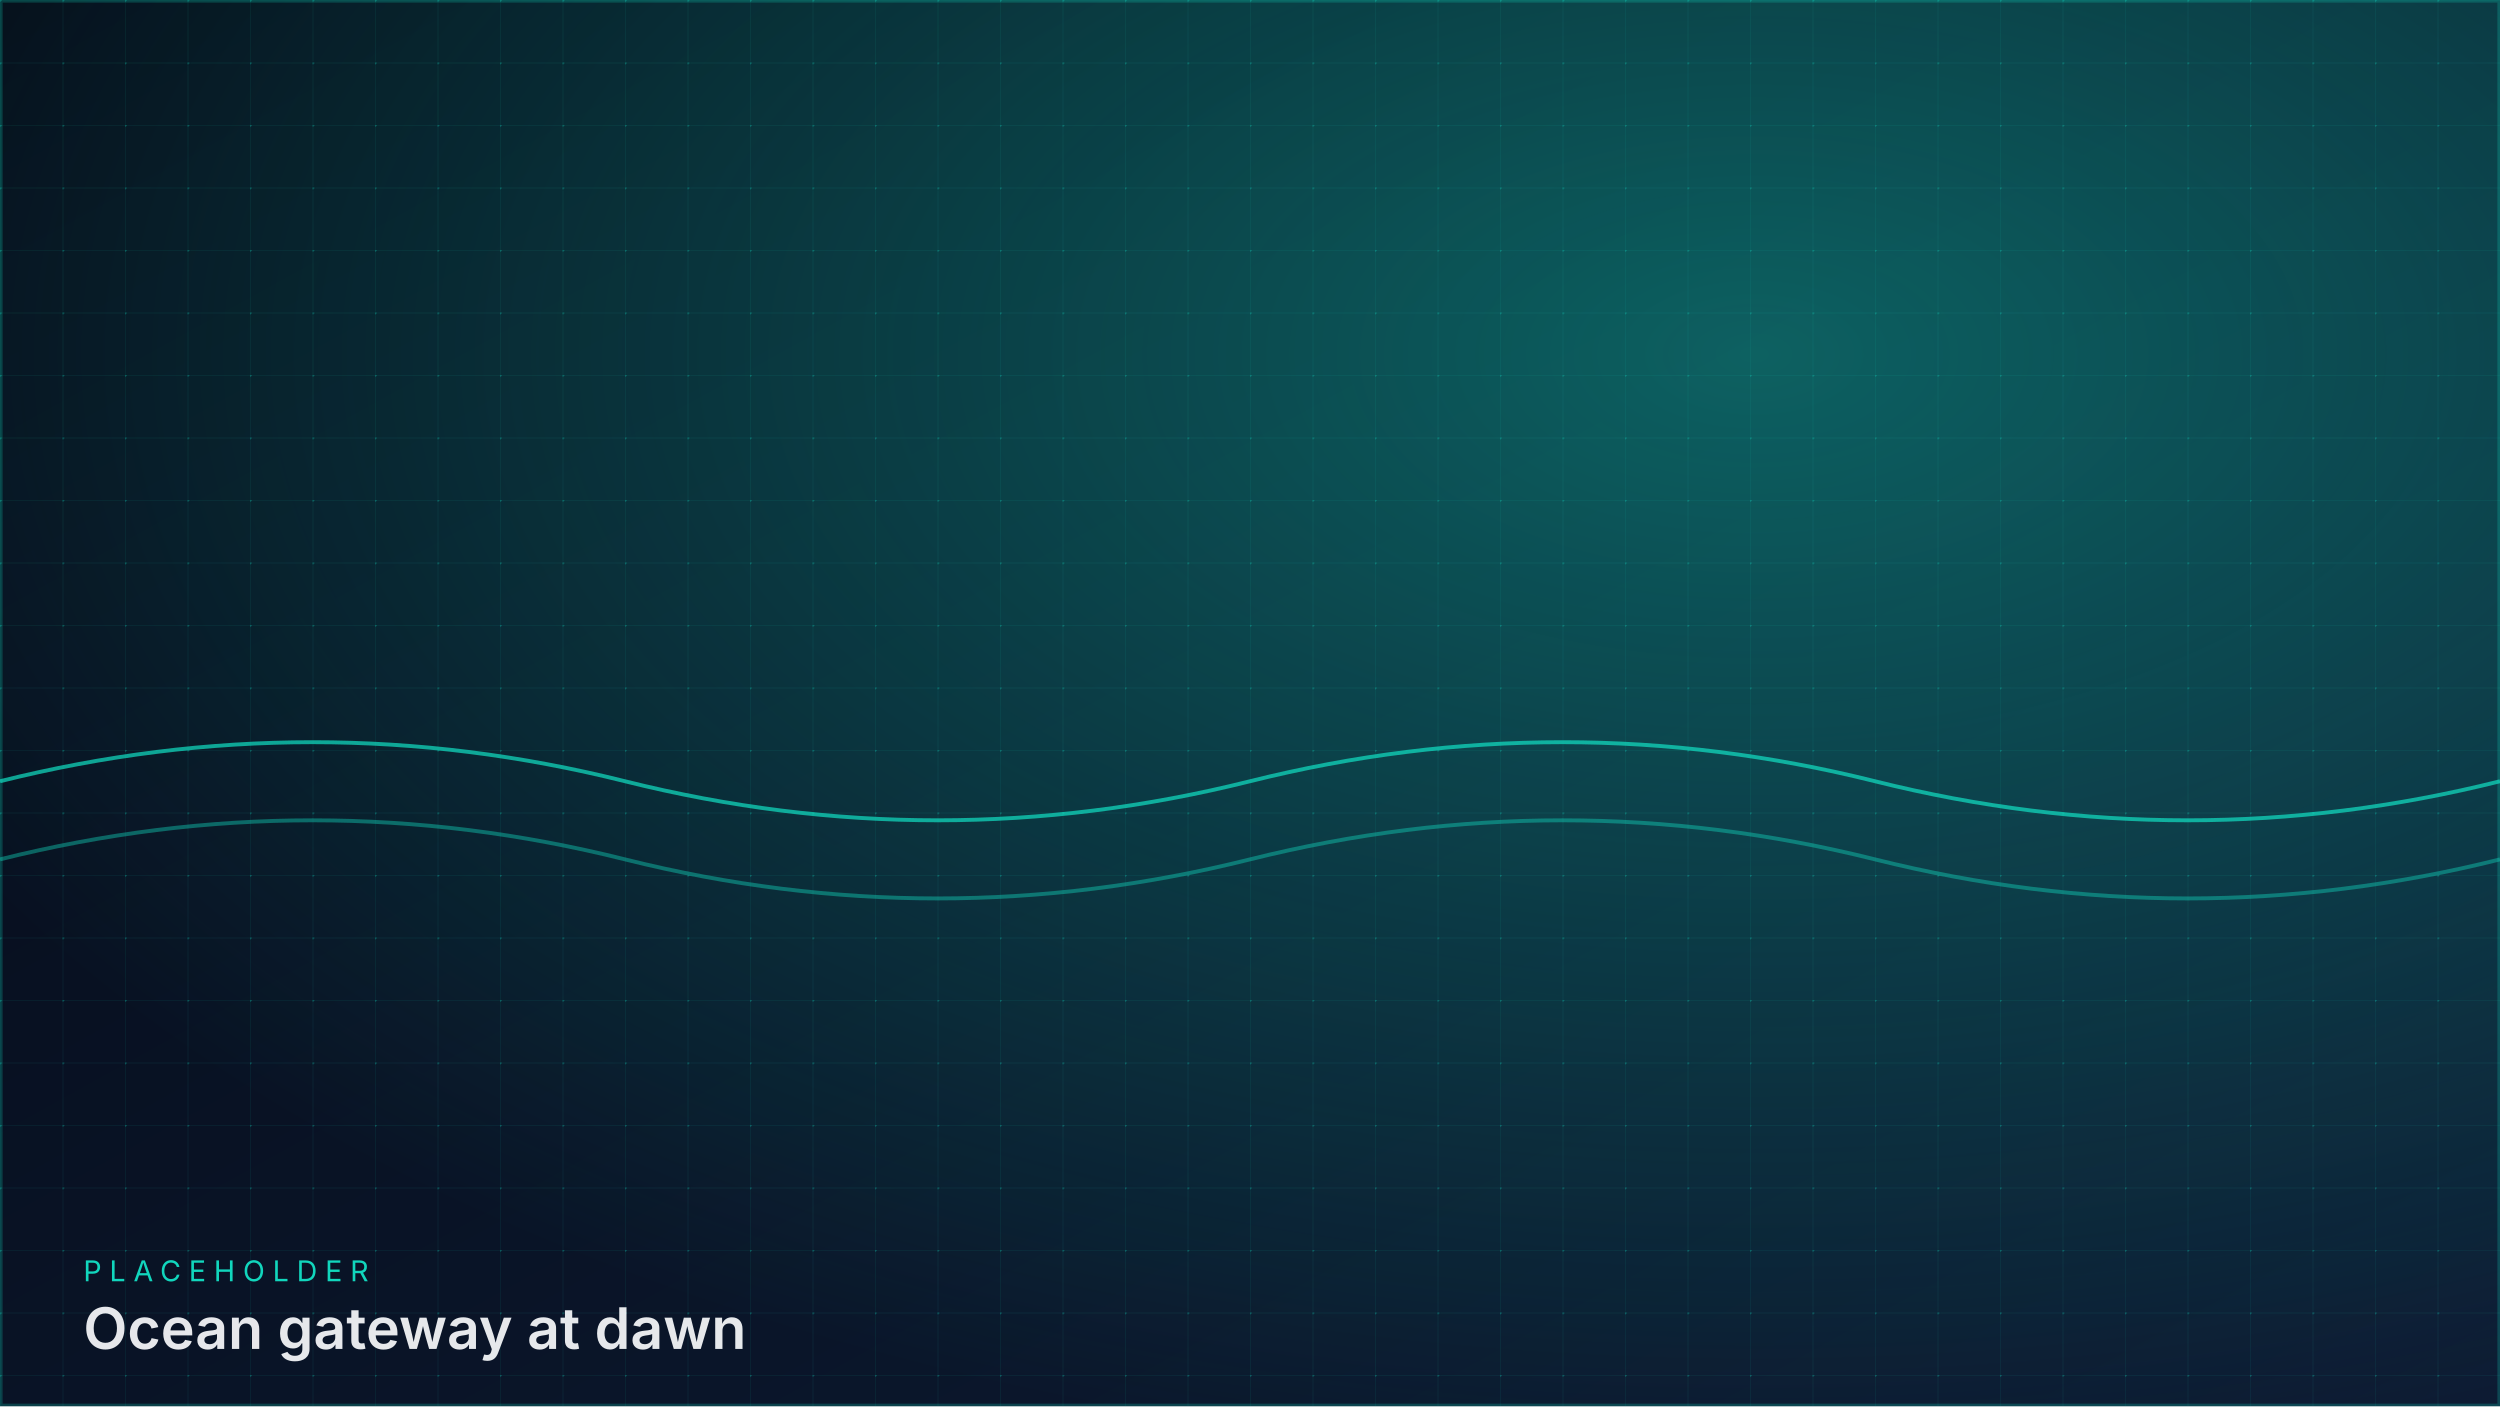
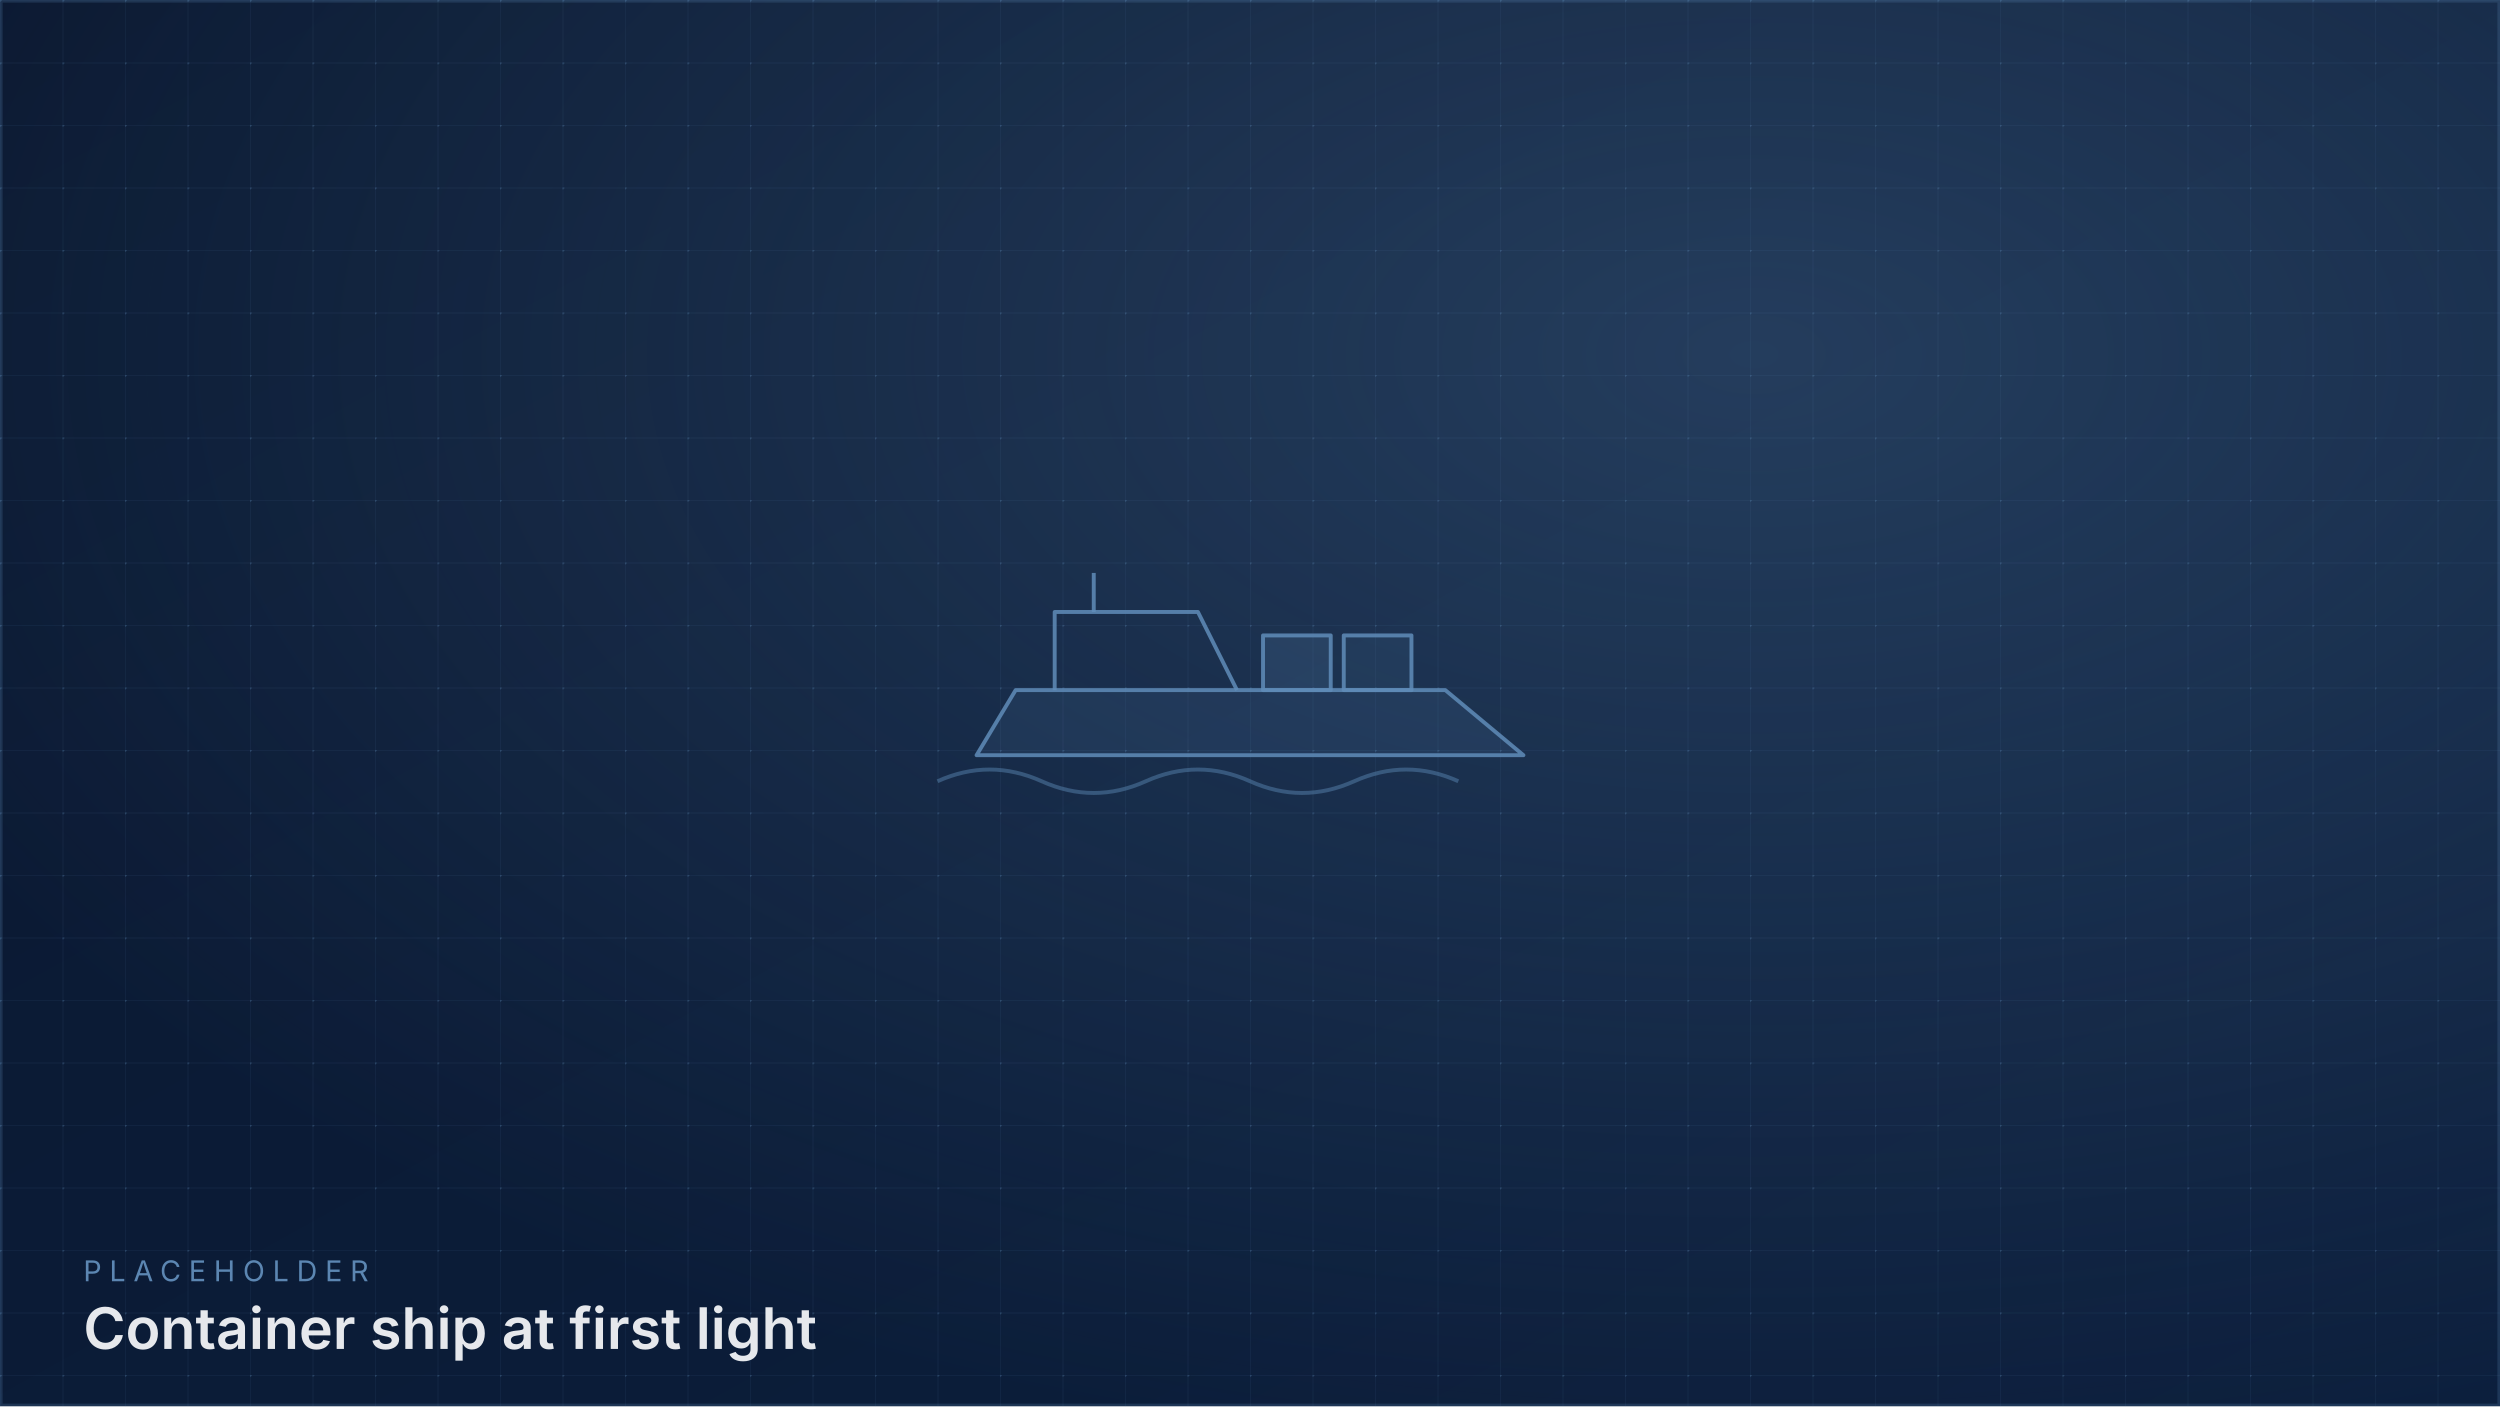
- <svg xmlns="http://www.w3.org/2000/svg" viewBox="0 0 1920 1080" width="1920" height="1080" role="img" aria-label="Ocean gateway at dawn">
+ <svg xmlns="http://www.w3.org/2000/svg" viewBox="0 0 1920 1080" width="1920" height="1080" role="img" aria-label="Container ship at first light">
  <defs>
    <linearGradient id="g" x1="0" y1="0" x2="1" y2="1">
-       <stop offset="0" stop-color="#050b18" />
-       <stop offset="1" stop-color="#0d1b33" />
+       <stop offset="0" stop-color="#0a1830" />
+       <stop offset="1" stop-color="#0c1f3d" />
    </linearGradient>
    <radialGradient id="glow" cx="0.7" cy="0.25" r="0.8">
-       <stop offset="0" stop-color="#12e0c4" stop-opacity=".38" />
-       <stop offset="1" stop-color="#12e0c4" stop-opacity="0" />
+       <stop offset="0" stop-color="#5f8cb8" stop-opacity=".3" />
+       <stop offset="1" stop-color="#5f8cb8" stop-opacity="0" />
    </radialGradient>
    <pattern id="grid" width="48" height="48" patternUnits="userSpaceOnUse">
-       <path d="M48 0H0v48" fill="none" stroke="#12e0c4" stroke-opacity=".10" stroke-width="1" />
-       <circle cx="0" cy="0" r="1.4" fill="#12e0c4" fill-opacity=".28" />
+       <path d="M48 0H0v48" fill="none" stroke="#5f8cb8" stroke-opacity=".12" stroke-width="1" />
+       <circle cx="0" cy="0" r="1.4" fill="#5f8cb8" fill-opacity=".3" />
    </pattern>
  </defs>
  <rect width="1920" height="1080" fill="url(#g)" />
  <rect width="1920" height="1080" fill="url(#grid)" />
  <rect width="1920" height="1080" fill="url(#glow)" />
-   <g fill="none" stroke="#12e0c4" stroke-width="3" stroke-opacity=".7">
-     <path d="M0 600 q 240 -60 480 0 t 480 0 t 480 0 t 480 0" />
-     <path d="M0 660 q 240 -60 480 0 t 480 0 t 480 0 t 480 0" stroke-opacity=".4" />
+   <g transform="translate(960 540)" fill="none" stroke="#5f8cb8" stroke-width="3" stroke-linejoin="round" stroke-opacity=".85">
+     <path d="M-210 40 L-180 -10 L150 -10 L210 40 Z" fill="#5f8cb8" fill-opacity=".12" />
+     <path d="M-150 -10 V-70 H-40 L-10 -10" />
+     <path d="M-120 -70 V-100" />
+     <rect x="10" y="-52" width="52" height="42" fill="#5f8cb8" fill-opacity=".18" />
+     <rect x="72" y="-52" width="52" height="42" fill="#5f8cb8" fill-opacity=".1" />
+     <path d="M-240 60 q 40 -18 80 0 t 80 0 t 80 0 t 80 0 t 80 0" stroke-opacity=".45" />
  </g>
  <g font-family="'Space Grotesk',Inter,system-ui,sans-serif" fill="#f8fafc">
-     <text x="64" y="984" font-size="22" letter-spacing="6" fill="#12e0c4" opacity=".95">PLACEHOLDER</text>
-     <text x="64" y="1036" font-size="44" font-weight="600" opacity=".92">Ocean gateway at dawn</text>
+     <text x="64" y="984" font-size="22" letter-spacing="6" fill="#5f8cb8" opacity=".95">PLACEHOLDER</text>
+     <text x="64" y="1036" font-size="44" font-weight="600" opacity=".92">Container ship at first light</text>
  </g>
-   <rect x="1" y="1" width="1918" height="1078" fill="none" stroke="#12e0c4" stroke-opacity=".22" stroke-width="2" />
+   <rect x="1" y="1" width="1918" height="1078" fill="none" stroke="#5f8cb8" stroke-opacity=".22" stroke-width="2" />
</svg>
